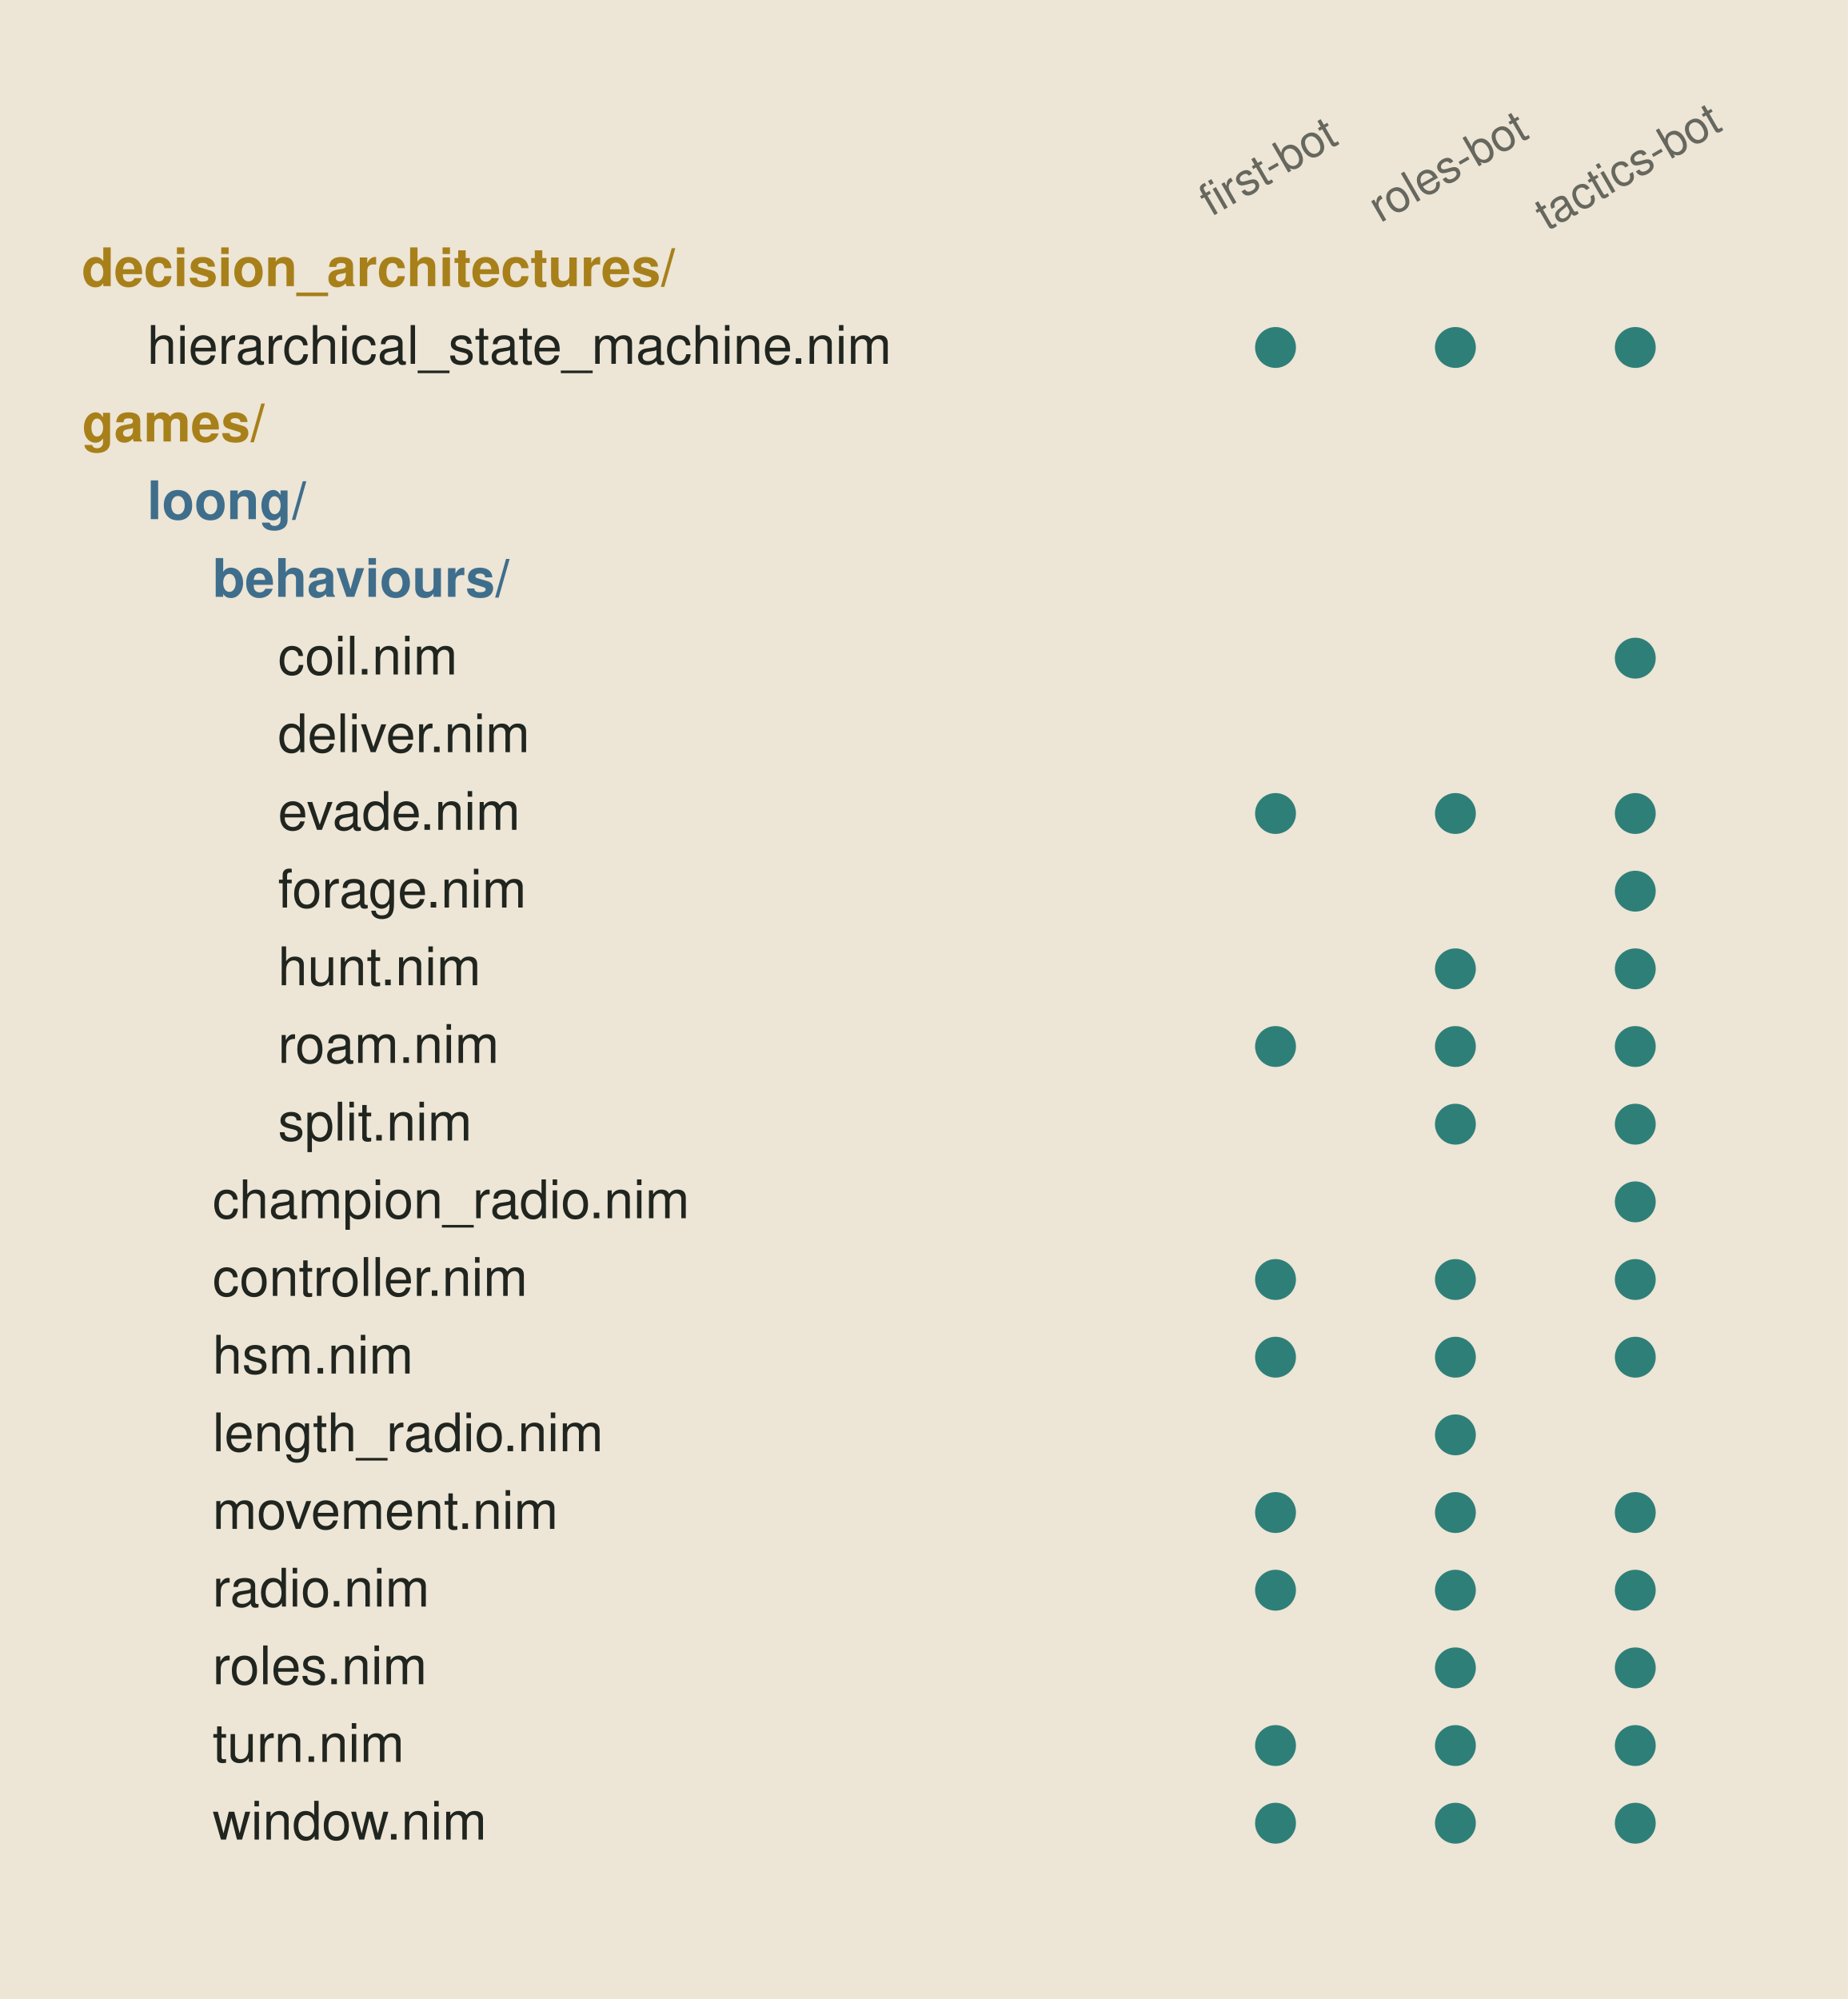
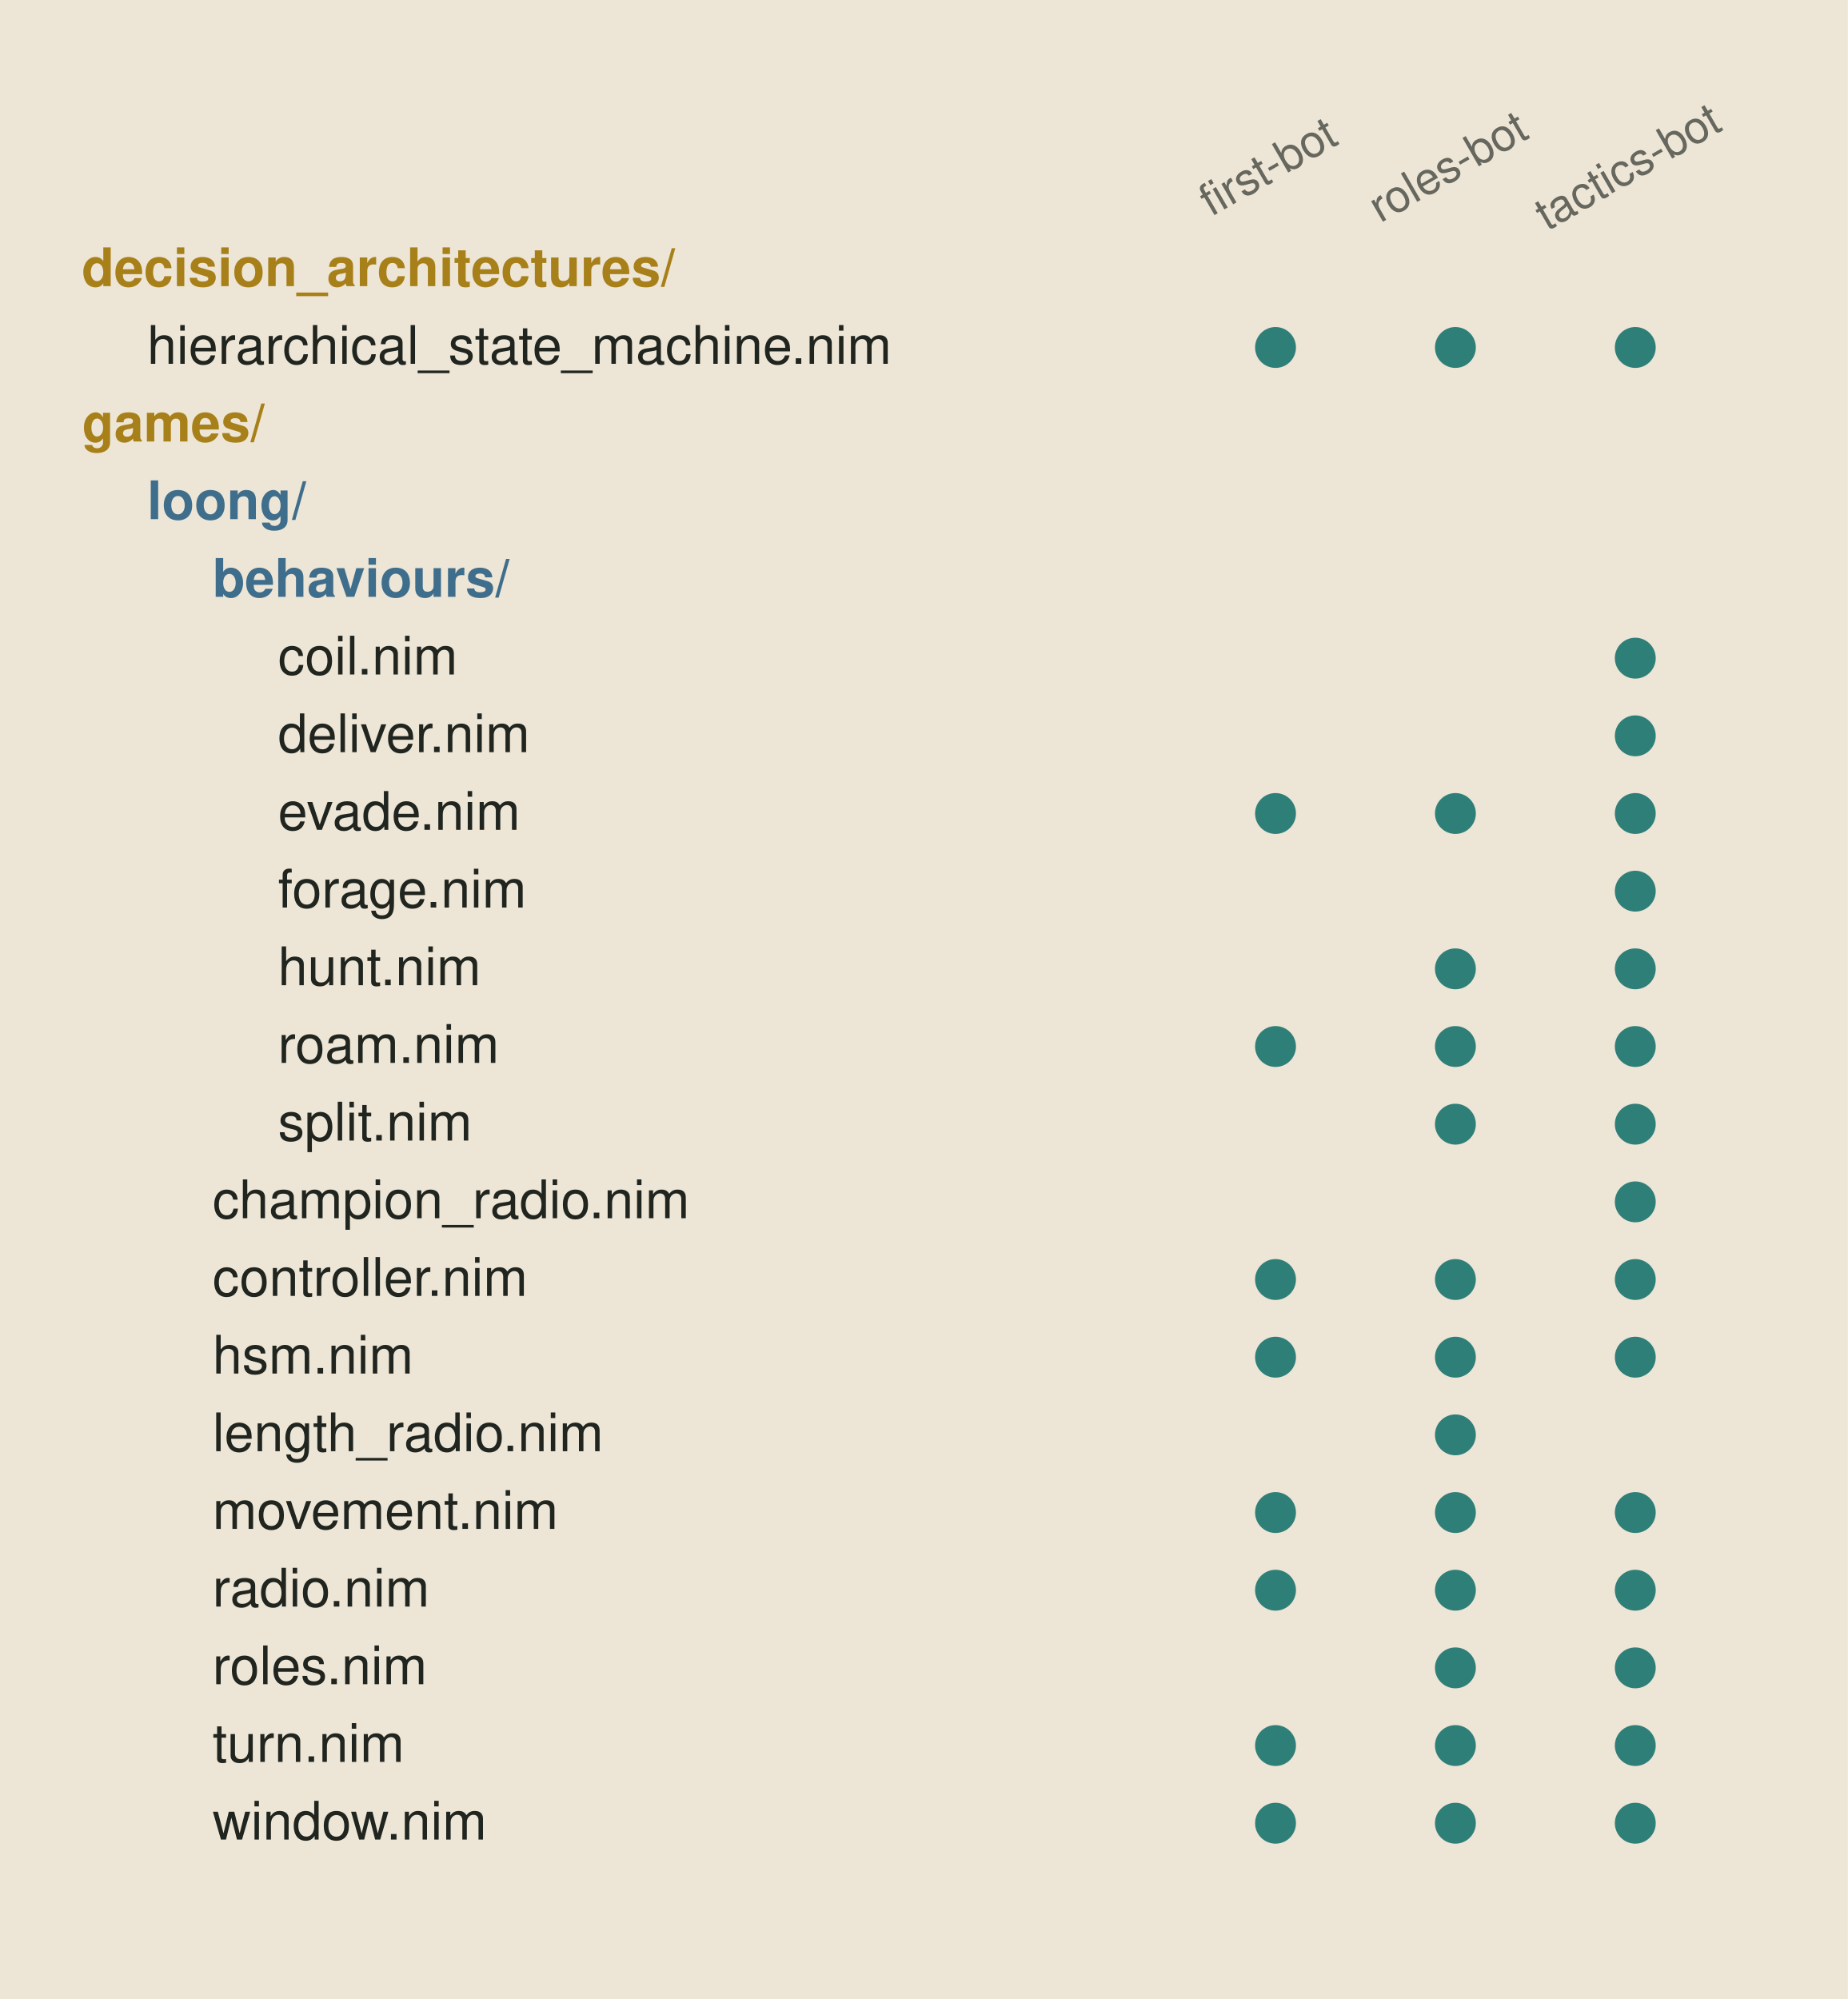
<svg xmlns="http://www.w3.org/2000/svg" viewBox="0 0 452 489" font-family="Helvetica, Arial, sans-serif" role="img" aria-labelledby="t d">
  <rect width="452" height="489" fill="#ede5d5" />
  <text x="312" y="44" font-size="11" fill="#66675e" text-anchor="middle" transform="rotate(-30 312 44)">first-bot</text>
  <text x="356" y="44" font-size="11" fill="#66675e" text-anchor="middle" transform="rotate(-30 356 44)">roles-bot</text>
  <text x="400" y="44" font-size="11" fill="#66675e" text-anchor="middle" transform="rotate(-30 400 44)">tactics-bot</text>
  <text x="20" y="70" font-size="13" font-weight="bold" fill="#a8801a">decision_architectures/</text>
  <text x="36" y="89" font-size="13" font-weight="normal" fill="#20251f">hierarchical_state_machine.nim</text>
  <circle cx="312" cy="85" r="5" fill="#2f7f79" />
  <circle cx="356" cy="85" r="5" fill="#2f7f79" />
  <circle cx="400" cy="85" r="5" fill="#2f7f79" />
  <text x="20" y="108" font-size="13" font-weight="bold" fill="#a8801a">games/</text>
  <text x="36" y="127" font-size="13" font-weight="bold" fill="#3f6e8c">loong/</text>
  <text x="52" y="146" font-size="13" font-weight="bold" fill="#3f6e8c">behaviours/</text>
  <text x="68" y="165" font-size="13" font-weight="normal" fill="#20251f">coil.nim</text>
  <circle cx="400" cy="161" r="5" fill="#2f7f79" />
  <text x="68" y="184" font-size="13" font-weight="normal" fill="#20251f">deliver.nim</text>
+   <circle cx="400" cy="180" r="5" fill="#2f7f79" />
  <text x="68" y="203" font-size="13" font-weight="normal" fill="#20251f">evade.nim</text>
  <circle cx="312" cy="199" r="5" fill="#2f7f79" />
  <circle cx="356" cy="199" r="5" fill="#2f7f79" />
  <circle cx="400" cy="199" r="5" fill="#2f7f79" />
  <text x="68" y="222" font-size="13" font-weight="normal" fill="#20251f">forage.nim</text>
  <circle cx="400" cy="218" r="5" fill="#2f7f79" />
  <text x="68" y="241" font-size="13" font-weight="normal" fill="#20251f">hunt.nim</text>
  <circle cx="356" cy="237" r="5" fill="#2f7f79" />
  <circle cx="400" cy="237" r="5" fill="#2f7f79" />
  <text x="68" y="260" font-size="13" font-weight="normal" fill="#20251f">roam.nim</text>
  <circle cx="312" cy="256" r="5" fill="#2f7f79" />
  <circle cx="356" cy="256" r="5" fill="#2f7f79" />
  <circle cx="400" cy="256" r="5" fill="#2f7f79" />
  <text x="68" y="279" font-size="13" font-weight="normal" fill="#20251f">split.nim</text>
  <circle cx="356" cy="275" r="5" fill="#2f7f79" />
  <circle cx="400" cy="275" r="5" fill="#2f7f79" />
  <text x="52" y="298" font-size="13" font-weight="normal" fill="#20251f">champion_radio.nim</text>
  <circle cx="400" cy="294" r="5" fill="#2f7f79" />
  <text x="52" y="317" font-size="13" font-weight="normal" fill="#20251f">controller.nim</text>
  <circle cx="312" cy="313" r="5" fill="#2f7f79" />
  <circle cx="356" cy="313" r="5" fill="#2f7f79" />
  <circle cx="400" cy="313" r="5" fill="#2f7f79" />
  <text x="52" y="336" font-size="13" font-weight="normal" fill="#20251f">hsm.nim</text>
  <circle cx="312" cy="332" r="5" fill="#2f7f79" />
  <circle cx="356" cy="332" r="5" fill="#2f7f79" />
  <circle cx="400" cy="332" r="5" fill="#2f7f79" />
  <text x="52" y="355" font-size="13" font-weight="normal" fill="#20251f">length_radio.nim</text>
  <circle cx="356" cy="351" r="5" fill="#2f7f79" />
  <text x="52" y="374" font-size="13" font-weight="normal" fill="#20251f">movement.nim</text>
  <circle cx="312" cy="370" r="5" fill="#2f7f79" />
  <circle cx="356" cy="370" r="5" fill="#2f7f79" />
  <circle cx="400" cy="370" r="5" fill="#2f7f79" />
  <text x="52" y="393" font-size="13" font-weight="normal" fill="#20251f">radio.nim</text>
  <circle cx="312" cy="389" r="5" fill="#2f7f79" />
  <circle cx="356" cy="389" r="5" fill="#2f7f79" />
  <circle cx="400" cy="389" r="5" fill="#2f7f79" />
  <text x="52" y="412" font-size="13" font-weight="normal" fill="#20251f">roles.nim</text>
  <circle cx="356" cy="408" r="5" fill="#2f7f79" />
  <circle cx="400" cy="408" r="5" fill="#2f7f79" />
  <text x="52" y="431" font-size="13" font-weight="normal" fill="#20251f">turn.nim</text>
  <circle cx="312" cy="427" r="5" fill="#2f7f79" />
  <circle cx="356" cy="427" r="5" fill="#2f7f79" />
  <circle cx="400" cy="427" r="5" fill="#2f7f79" />
  <text x="52" y="450" font-size="13" font-weight="normal" fill="#20251f">window.nim</text>
  <circle cx="312" cy="446" r="5" fill="#2f7f79" />
  <circle cx="356" cy="446" r="5" fill="#2f7f79" />
  <circle cx="400" cy="446" r="5" fill="#2f7f79" />
</svg>
